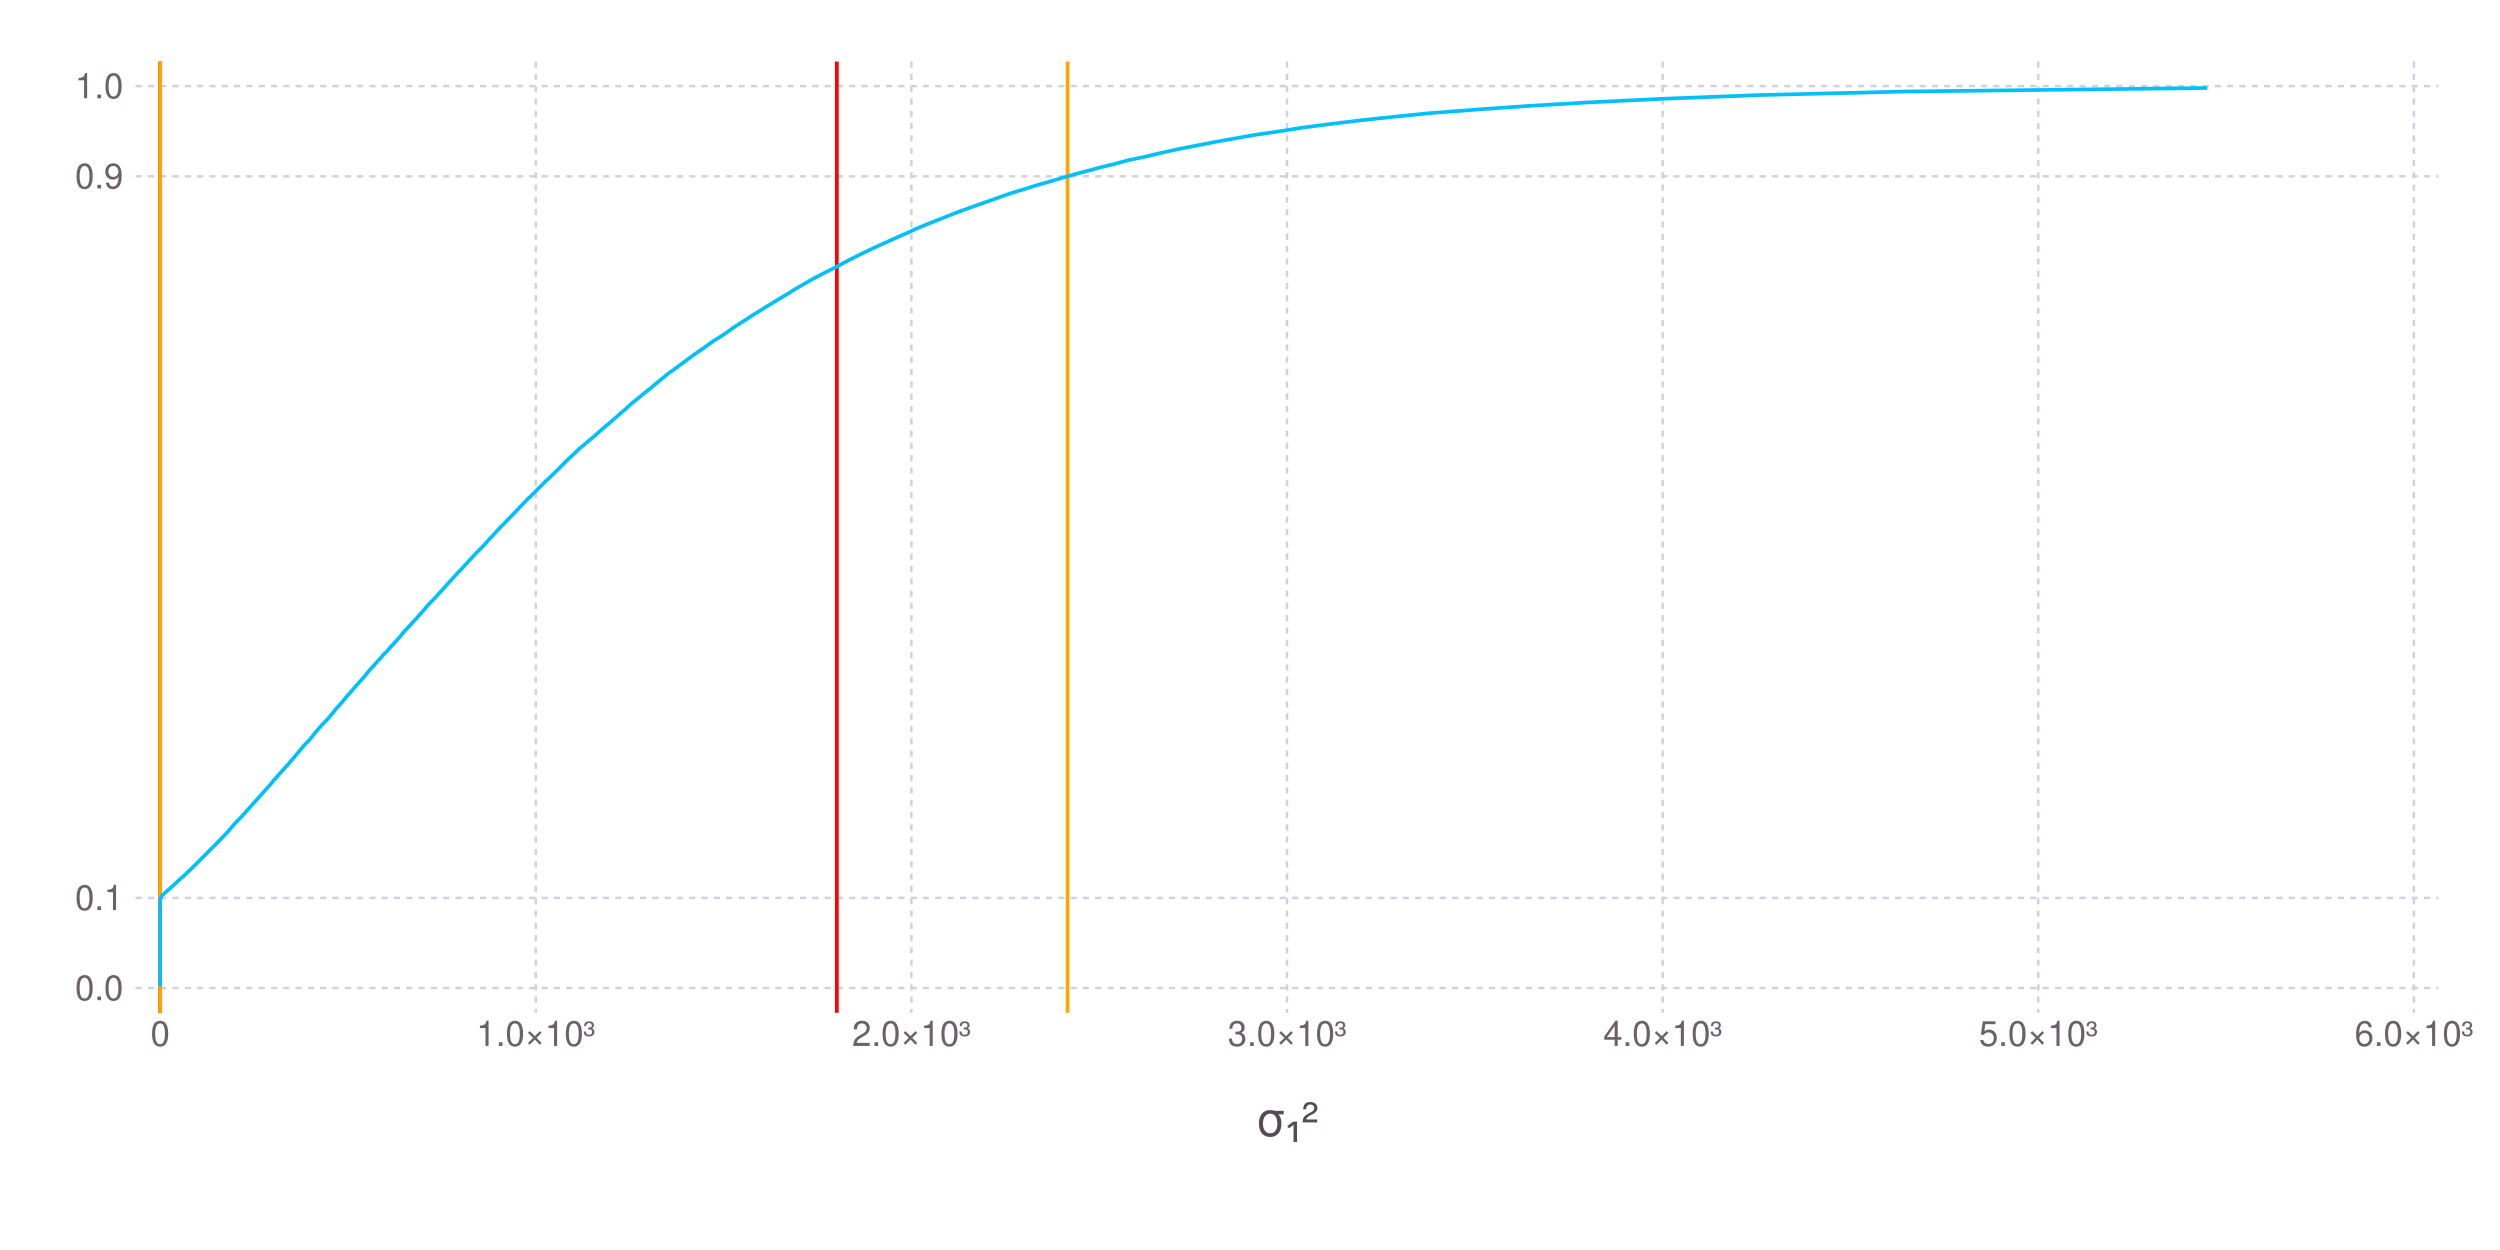
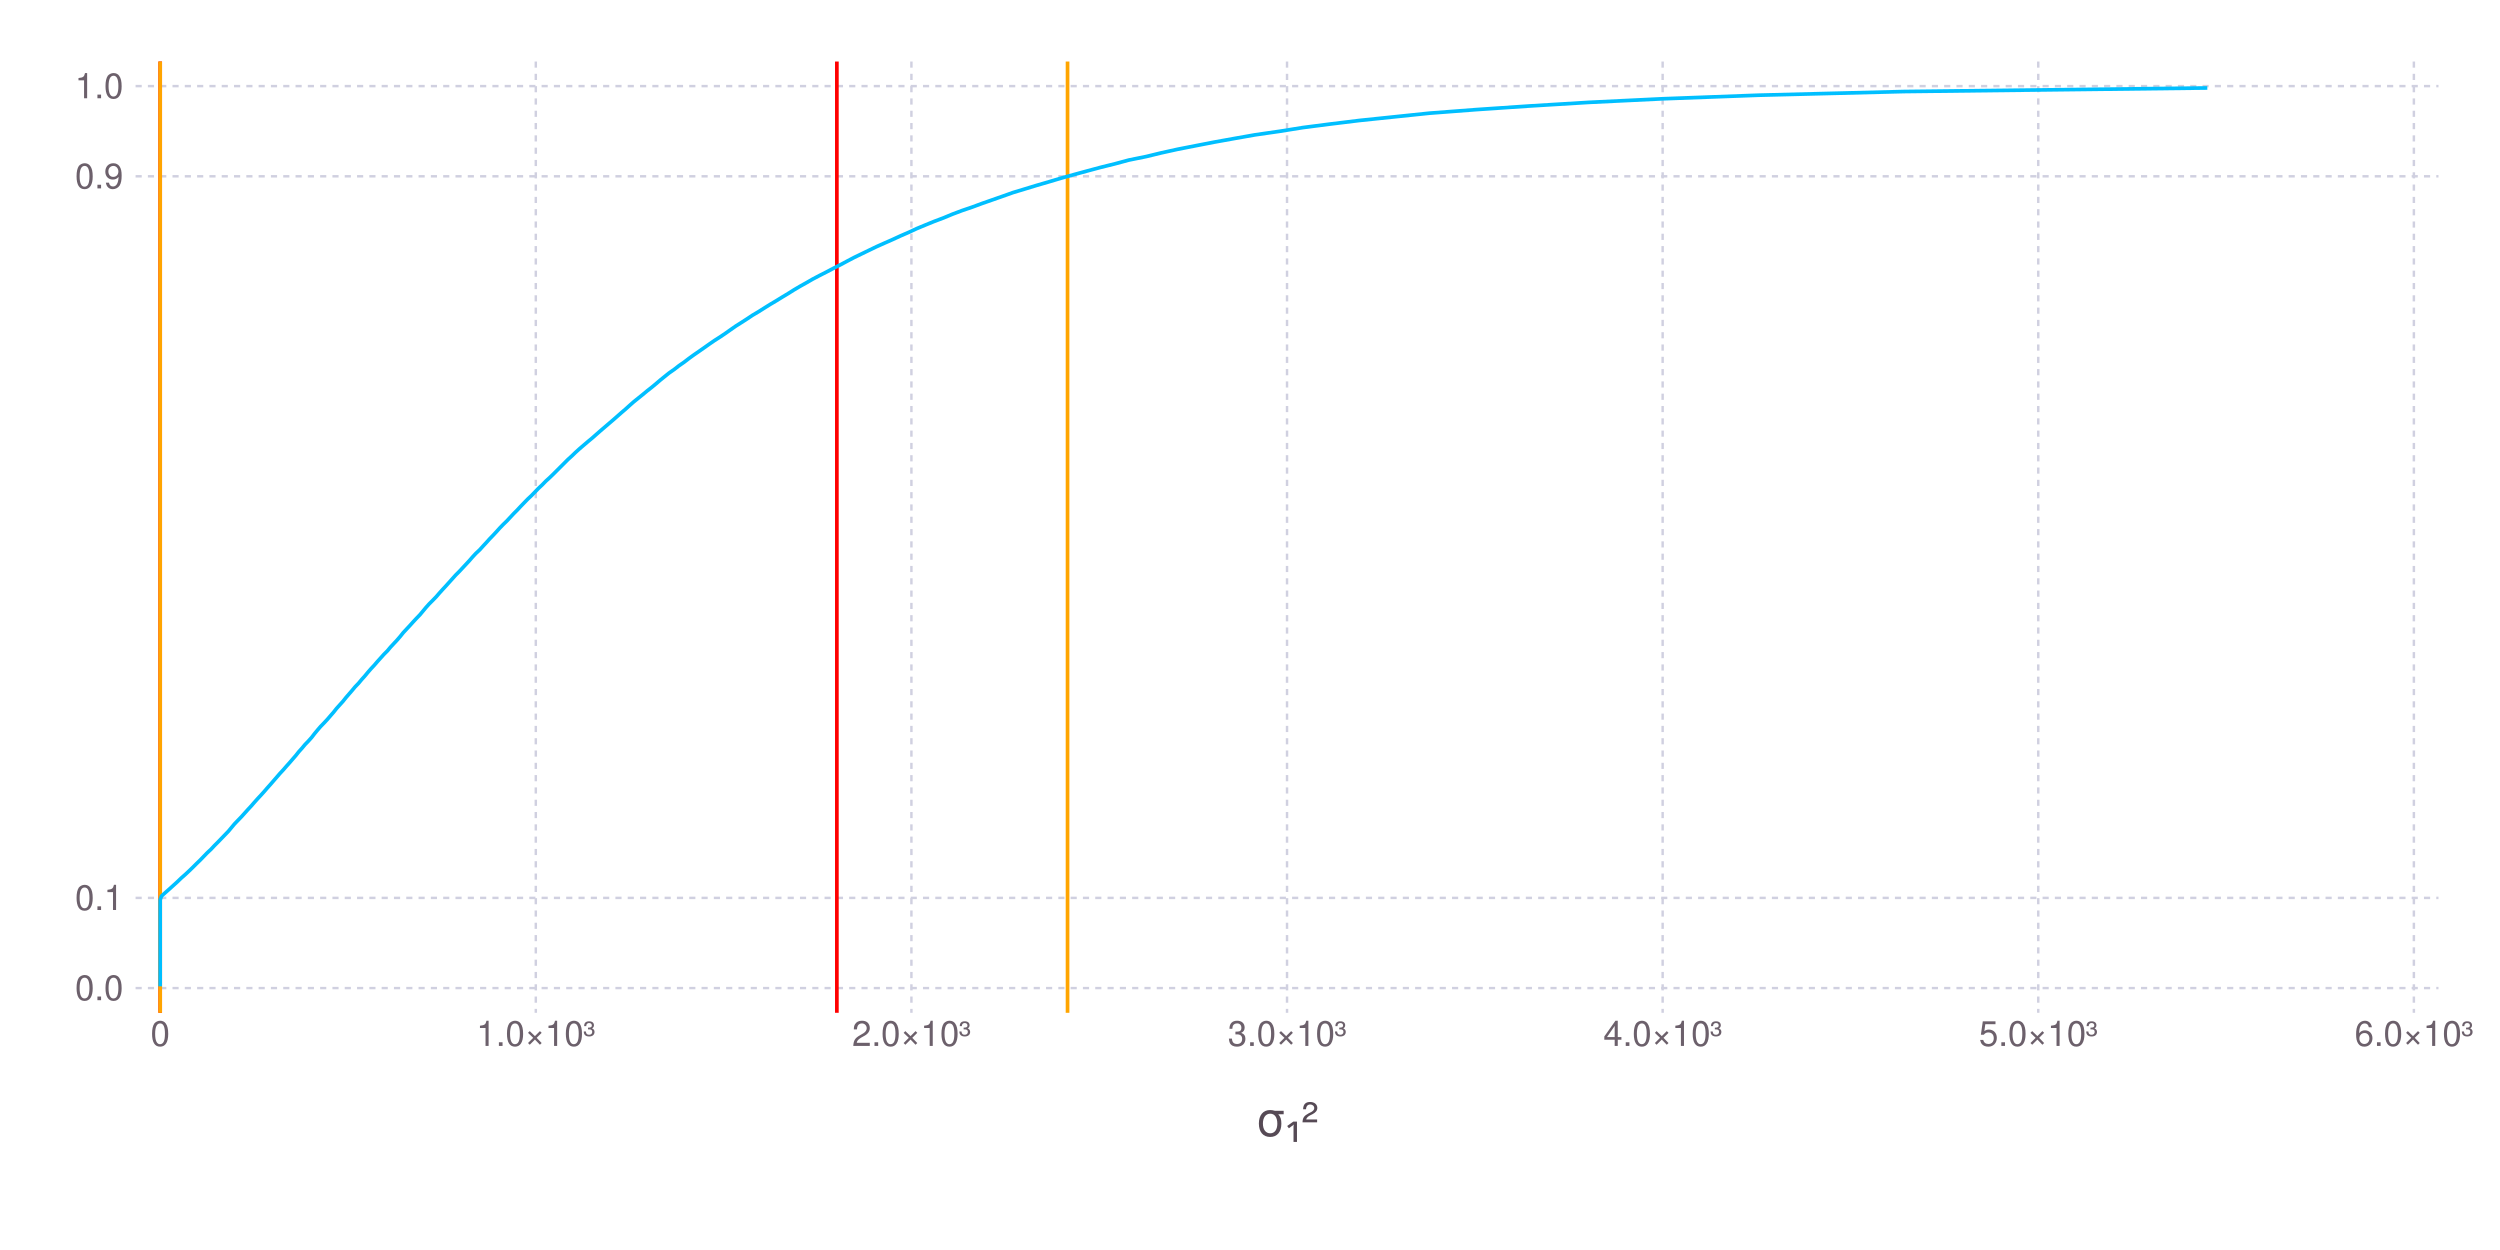
<svg xmlns="http://www.w3.org/2000/svg" version="1.2" width="203.2mm" height="101.6mm" viewBox="0 0 203.2 101.6" stroke="none" fill="#000000" stroke-width="0.3" font-size="3.88">
  <g class="plotroot xscalable yscalable" id="img-6ad5df3b-1">
    <g font-size="3.88" font-family="'PT Sans','Helvetica Neue','Helvetica',sans-serif" fill="#564A55" stroke="#000000" stroke-opacity="0.000" id="img-6ad5df3b-2">
-       <text x="104.61" y="89.99" text-anchor="middle" dy="0.6em">σ₁²</text>
+       <g transform="translate(104.61,89.99)">
+         <g class="primitive">
+           <text text-anchor="middle" dy="0.6em">σ₁²</text>
+         </g>
+       </g>
    </g>
    <g class="guide xlabels" font-size="2.82" font-family="'PT Sans Caption','Helvetica Neue','Helvetica',sans-serif" fill="#6C606B" id="img-6ad5df3b-3">
-       <text x="13.02" y="83.32" text-anchor="middle" dy="0.6em">0</text>
-       <text x="43.55" y="83.32" text-anchor="middle" dy="0.6em">1.0×10³</text>
-       <text x="74.08" y="83.32" text-anchor="middle" dy="0.6em">2.0×10³</text>
-       <text x="104.61" y="83.32" text-anchor="middle" dy="0.6em">3.0×10³</text>
-       <text x="135.14" y="83.32" text-anchor="middle" dy="0.6em">4.0×10³</text>
-       <text x="165.67" y="83.32" text-anchor="middle" dy="0.6em">5.0×10³</text>
-       <text x="196.2" y="83.32" text-anchor="middle" dy="0.6em">6.0×10³</text>
+       <g transform="translate(13.02,83.32)">
+         <g class="primitive">
+           <text text-anchor="middle" dy="0.6em">0</text>
+         </g>
+       </g>
+       <g transform="translate(43.55,83.32)">
+         <g class="primitive">
+           <text text-anchor="middle" dy="0.6em">1.0×10³</text>
+         </g>
+       </g>
+       <g transform="translate(74.08,83.32)">
+         <g class="primitive">
+           <text text-anchor="middle" dy="0.6em">2.0×10³</text>
+         </g>
+       </g>
+       <g transform="translate(104.61,83.32)">
+         <g class="primitive">
+           <text text-anchor="middle" dy="0.6em">3.0×10³</text>
+         </g>
+       </g>
+       <g transform="translate(135.14,83.32)">
+         <g class="primitive">
+           <text text-anchor="middle" dy="0.6em">4.0×10³</text>
+         </g>
+       </g>
+       <g transform="translate(165.67,83.32)">
+         <g class="primitive">
+           <text text-anchor="middle" dy="0.6em">5.0×10³</text>
+         </g>
+       </g>
+       <g transform="translate(196.2,83.32)">
+         <g class="primitive">
+           <text text-anchor="middle" dy="0.6em">6.0×10³</text>
+         </g>
+       </g>
    </g>
    <g clip-path="url(#img-6ad5df3b-4)">
      <g id="img-6ad5df3b-5">
        <g pointer-events="visible" opacity="1" fill="#000000" fill-opacity="0.000" stroke="#000000" stroke-opacity="0.000" class="guide background" id="img-6ad5df3b-6">
-           <rect x="11.02" y="5" width="187.18" height="77.32" />
+           <g transform="translate(104.61,43.66)">
+             <path d="M-93.59,-38.66 L 93.59 -38.66 93.59 38.66 -93.59 38.66 z" class="primitive" />
+           </g>
        </g>
        <g class="guide xgridlines yfixed" stroke-dasharray="0.5,0.5" stroke-width="0.2" stroke="#D0D0E0" id="img-6ad5df3b-7">
-           <path fill="none" d="M13.02,5 L 13.02 82.32" />
-           <path fill="none" d="M43.55,5 L 43.55 82.32" />
-           <path fill="none" d="M74.08,5 L 74.08 82.32" />
-           <path fill="none" d="M104.61,5 L 104.61 82.32" />
-           <path fill="none" d="M135.14,5 L 135.14 82.32" />
-           <path fill="none" d="M165.67,5 L 165.67 82.32" />
-           <path fill="none" d="M196.2,5 L 196.2 82.32" />
+           <g transform="translate(13.02,43.66)">
+             <path fill="none" d="M0,-38.66 L 0 38.66" class="primitive" />
+           </g>
+           <g transform="translate(43.55,43.66)">
+             <path fill="none" d="M0,-38.66 L 0 38.66" class="primitive" />
+           </g>
+           <g transform="translate(74.08,43.66)">
+             <path fill="none" d="M0,-38.66 L 0 38.66" class="primitive" />
+           </g>
+           <g transform="translate(104.61,43.66)">
+             <path fill="none" d="M0,-38.66 L 0 38.66" class="primitive" />
+           </g>
+           <g transform="translate(135.14,43.66)">
+             <path fill="none" d="M0,-38.66 L 0 38.66" class="primitive" />
+           </g>
+           <g transform="translate(165.67,43.66)">
+             <path fill="none" d="M0,-38.66 L 0 38.66" class="primitive" />
+           </g>
+           <g transform="translate(196.2,43.66)">
+             <path fill="none" d="M0,-38.66 L 0 38.66" class="primitive" />
+           </g>
        </g>
        <g class="guide ygridlines xfixed" stroke-dasharray="0.5,0.5" stroke-width="0.2" stroke="#D0D0E0" id="img-6ad5df3b-8">
-           <path fill="none" d="M11.02,80.31 L 198.2 80.31" />
-           <path fill="none" d="M11.02,72.98 L 198.2 72.98" />
-           <path fill="none" d="M11.02,14.33 L 198.2 14.33" />
-           <path fill="none" d="M11.02,7 L 198.2 7" />
+           <g transform="translate(104.61,80.31)">
+             <path fill="none" d="M-93.59,0 L 93.59 0" class="primitive" />
+           </g>
+           <g transform="translate(104.61,72.98)">
+             <path fill="none" d="M-93.59,0 L 93.59 0" class="primitive" />
+           </g>
+           <g transform="translate(104.61,14.33)">
+             <path fill="none" d="M-93.59,0 L 93.59 0" class="primitive" />
+           </g>
+           <g transform="translate(104.61,7)">
+             <path fill="none" d="M-93.59,0 L 93.59 0" class="primitive" />
+           </g>
        </g>
        <g class="plotpanel" id="img-6ad5df3b-9">
          <g class="yfixed" id="img-6ad5df3b-10">
            <g stroke-dasharray="none" stroke-width="0.3" stroke="#FF0000" id="img-6ad5df3b-11">
-               <path fill="none" d="M68.02,5 L 68.02 82.32" />
+               <g transform="translate(68.02,43.66)">
+                 <path fill="none" d="M0,-38.66 L 0 38.66" class="primitive" />
+               </g>
            </g>
            <g stroke-dasharray="none" stroke-width="0.3" stroke="#FF0000" id="img-6ad5df3b-12">
-               <path fill="none" d="M13.02,5 L 13.02 82.32" />
+               <g transform="translate(13.02,43.66)">
+                 <path fill="none" d="M0,-38.66 L 0 38.66" class="primitive" />
+               </g>
            </g>
          </g>
          <g class="yfixed" id="img-6ad5df3b-13">
            <g stroke-dasharray="none" stroke-width="0.3" stroke="#FFA500" id="img-6ad5df3b-14">
-               <path fill="none" d="M86.77,5 L 86.77 82.32" />
+               <g transform="translate(86.77,43.66)">
+                 <path fill="none" d="M0,-38.66 L 0 38.66" class="primitive" />
+               </g>
            </g>
            <g stroke-dasharray="none" stroke-width="0.3" stroke="#FFA500" id="img-6ad5df3b-15">
-               <path fill="none" d="M13.02,5 L 13.02 82.32" />
+               <g transform="translate(13.02,43.66)">
+                 <path fill="none" d="M0,-38.66 L 0 38.66" class="primitive" />
+               </g>
            </g>
          </g>
          <g stroke-width="0.3" fill="#000000" fill-opacity="0.000" class="geometry" id="img-6ad5df3b-16">
            <g stroke-dasharray="none" stroke="#00BFFF" id="img-6ad5df3b-17">
-               <path fill="none" d="M13.02,80.17 L 13.02 79.88 13.02 79.58 13.02 79.29 13.02 79 13.02 78.7 13.02 78.41 13.02 78.12 13.02 77.82 13.02 77.53 13.02 77.24 13.02 76.94 13.02 76.65 13.02 76.36 13.02 76.06 13.02 75.77 13.02 75.48 13.02 75.18 13.02 74.89 13.02 74.6 13.02 74.3 13.02 74.01 13.02 73.72 13.02 73.42 13.02 73.13 13.11 72.84 13.44 72.54 13.77 72.25 14.1 71.96 14.41 71.66 14.73 71.37 15.06 71.08 15.37 70.78 15.68 70.49 15.97 70.2 16.26 69.9 16.56 69.61 16.84 69.32 17.14 69.02 17.43 68.73 17.72 68.44 18 68.14 18.29 67.85 18.56 67.56 18.81 67.26 19.06 66.97 19.34 66.68 19.62 66.39 19.89 66.09 20.15 65.8 20.41 65.51 20.68 65.21 20.94 64.92 21.2 64.63 21.47 64.33 21.73 64.04 21.99 63.75 22.23 63.45 22.49 63.16 22.75 62.87 23.01 62.57 23.28 62.28 23.54 61.99 23.79 61.69 24.04 61.4 24.28 61.11 24.53 60.81 24.78 60.52 25.07 60.23 25.33 59.93 25.55 59.64 25.79 59.35 26.05 59.05 26.33 58.76 26.61 58.47 26.86 58.17 27.11 57.88 27.34 57.59 27.61 57.29 27.87 57 28.1 56.71 28.36 56.41 28.62 56.12 28.86 55.83 29.14 55.53 29.39 55.24 29.65 54.95 29.89 54.65 30.14 54.36 30.41 54.07 30.67 53.77 30.94 53.48 31.19 53.19 31.49 52.9 31.73 52.6 32.01 52.31 32.27 52.02 32.54 51.72 32.77 51.43 33.03 51.14 33.32 50.84 33.58 50.55 33.85 50.26 34.12 49.96 34.38 49.67 34.62 49.38 34.88 49.08 35.17 48.79 35.45 48.5 35.71 48.2 35.98 47.91 36.25 47.62 36.51 47.32 36.78 47.03 37.04 46.74 37.32 46.44 37.6 46.15 37.87 45.86 38.14 45.56 38.41 45.27 38.68 44.98 38.98 44.68 39.26 44.39 39.53 44.1 39.79 43.8 40.07 43.51 40.34 43.22 40.61 42.92 40.9 42.63 41.19 42.34 41.47 42.04 41.75 41.75 42.04 41.46 42.31 41.16 42.6 40.87 42.87 40.58 43.19 40.29 43.48 39.99 43.76 39.7 44.06 39.41 44.35 39.11 44.68 38.82 44.98 38.53 45.28 38.23 45.57 37.94 45.86 37.65 46.15 37.35 46.48 37.06 46.78 36.77 47.09 36.47 47.44 36.18 47.78 35.89 48.14 35.59 48.48 35.3 48.8 35.01 49.15 34.71 49.5 34.42 49.83 34.13 50.17 33.83 50.5 33.54 50.85 33.25 51.17 32.95 51.51 32.66 51.87 32.37 52.23 32.07 52.59 31.78 52.96 31.49 53.3 31.19 53.66 30.9 54.02 30.61 54.38 30.31 54.81 30.02 55.18 29.73 55.6 29.43 55.99 29.14 56.38 28.85 56.81 28.55 57.23 28.26 57.64 27.97 58.06 27.67 58.54 27.38 58.97 27.09 59.38 26.8 59.8 26.5 60.27 26.21 60.72 25.92 61.17 25.62 61.65 25.33 62.11 25.04 62.6 24.74 63.08 24.45 63.55 24.16 64.06 23.86 64.51 23.57 65.01 23.28 65.53 22.98 66.04 22.69 66.59 22.4 67.17 22.1 67.74 21.81 68.3 21.52 68.84 21.22 69.42 20.93 70.01 20.64 70.62 20.34 71.24 20.05 71.89 19.76 72.55 19.46 73.19 19.17 73.87 18.88 74.49 18.58 75.21 18.29 75.92 18 76.69 17.7 77.41 17.41 78.18 17.12 79.02 16.82 79.83 16.53 80.66 16.24 81.49 15.94 82.34 15.65 83.3 15.36 84.25 15.06 85.28 14.77 86.25 14.48 87.29 14.18 88.38 13.89 89.46 13.6 90.64 13.31 91.74 13.01 93.17 12.72 94.37 12.43 95.73 12.13 97.21 11.84 98.7 11.55 100.37 11.25 102.01 10.96 104.02 10.67 105.89 10.37 108.13 10.08 110.5 9.79 113.3 9.49 116.18 9.2 119.96 8.91 124.23 8.61 129.15 8.32 135.12 8.03 142.9 7.73 154.76 7.44 179.41 7.15" />
+               <g transform="translate(46.4,43.66)">
+                 <path fill="none" d="M-33.38,36.51 L -33.38 36.22 -33.38 35.92 -33.38 35.63 -33.38 35.34 -33.38 35.04 -33.38 34.75 -33.38 34.46 -33.38 34.16 -33.38 33.87 -33.38 33.58 -33.38 33.29 -33.38 32.99 -33.38 32.7 -33.38 32.41 -33.38 32.11 -33.38 31.82 -33.38 31.53 -33.38 31.23 -33.38 30.94 -33.38 30.65 -33.38 30.35 -33.38 30.06 -33.38 29.77 -33.38 29.47 -33.28 29.18 -32.96 28.89 -32.62 28.59 -32.3 28.3 -31.98 28.01 -31.67 27.71 -31.34 27.42 -31.03 27.13 -30.72 26.83 -30.43 26.54 -30.13 26.25 -29.84 25.95 -29.56 25.66 -29.25 25.37 -28.97 25.07 -28.68 24.78 -28.4 24.49 -28.11 24.19 -27.83 23.9 -27.59 23.61 -27.34 23.31 -27.06 23.02 -26.78 22.73 -26.51 22.43 -26.25 22.14 -25.98 21.85 -25.72 21.55 -25.46 21.26 -25.19 20.97 -24.92 20.67 -24.67 20.38 -24.41 20.09 -24.16 19.8 -23.9 19.5 -23.65 19.21 -23.38 18.92 -23.12 18.62 -22.86 18.33 -22.61 18.04 -22.35 17.74 -22.12 17.45 -21.86 17.16 -21.61 16.86 -21.33 16.57 -21.07 16.28 -20.84 15.98 -20.6 15.69 -20.35 15.4 -20.06 15.1 -19.79 14.81 -19.54 14.52 -19.28 14.22 -19.05 13.93 -18.79 13.64 -18.52 13.34 -18.29 13.05 -18.04 12.76 -17.78 12.46 -17.54 12.17 -17.26 11.88 -17.01 11.58 -16.75 11.29 -16.51 11 -16.25 10.7 -15.98 10.41 -15.73 10.12 -15.46 9.82 -15.2 9.53 -14.91 9.24 -14.66 8.94 -14.39 8.65 -14.12 8.36 -13.86 8.06 -13.63 7.77 -13.36 7.48 -13.08 7.18 -12.82 6.89 -12.55 6.6 -12.27 6.31 -12.02 6.01 -11.78 5.72 -11.52 5.43 -11.22 5.13 -10.94 4.84 -10.69 4.55 -10.42 4.25 -10.15 3.96 -9.89 3.67 -9.62 3.37 -9.36 3.08 -9.07 2.79 -8.79 2.49 -8.52 2.2 -8.25 1.91 -7.99 1.61 -7.72 1.32 -7.41 1.03 -7.14 0.73 -6.87 0.44 -6.61 0.15 -6.32 -0.15 -6.05 -0.44 -5.79 -0.73 -5.5 -1.03 -5.2 -1.32 -4.93 -1.61 -4.65 -1.91 -4.36 -2.2 -4.09 -2.49 -3.8 -2.79 -3.52 -3.08 -3.21 -3.37 -2.92 -3.67 -2.64 -3.96 -2.33 -4.25 -2.04 -4.55 -1.72 -4.84 -1.42 -5.13 -1.12 -5.43 -0.83 -5.72 -0.54 -6.01 -0.24 -6.31 0.08 -6.6 0.38 -6.89 0.7 -7.18 1.05 -7.48 1.39 -7.77 1.74 -8.06 2.08 -8.36 2.41 -8.65 2.75 -8.94 3.1 -9.24 3.44 -9.53 3.77 -9.82 4.11 -10.12 4.45 -10.41 4.77 -10.7 5.11 -11 5.47 -11.29 5.83 -11.58 6.19 -11.88 6.56 -12.17 6.91 -12.46 7.26 -12.76 7.62 -13.05 7.98 -13.34 8.41 -13.64 8.78 -13.93 9.2 -14.22 9.59 -14.52 9.99 -14.81 10.41 -15.1 10.84 -15.4 11.25 -15.69 11.67 -15.98 12.14 -16.28 12.57 -16.57 12.98 -16.86 13.41 -17.16 13.87 -17.45 14.32 -17.74 14.77 -18.04 15.26 -18.33 15.72 -18.62 16.2 -18.92 16.69 -19.21 17.16 -19.5 17.66 -19.8 18.12 -20.09 18.61 -20.38 19.13 -20.67 19.65 -20.97 20.2 -21.26 20.77 -21.55 21.34 -21.85 21.91 -22.14 22.45 -22.43 23.02 -22.73 23.62 -23.02 24.22 -23.31 24.84 -23.61 25.49 -23.9 26.15 -24.19 26.8 -24.49 27.47 -24.78 28.09 -25.07 28.81 -25.37 29.52 -25.66 30.29 -25.95 31.01 -26.25 31.78 -26.54 32.63 -26.83 33.44 -27.13 34.27 -27.42 35.1 -27.71 35.94 -28.01 36.9 -28.3 37.85 -28.59 38.88 -28.89 39.85 -29.18 40.89 -29.47 41.99 -29.77 43.07 -30.06 44.24 -30.35 45.35 -30.65 46.78 -30.94 47.97 -31.23 49.33 -31.53 50.81 -31.82 52.3 -32.11 53.97 -32.41 55.61 -32.7 57.62 -32.99 59.49 -33.29 61.74 -33.58 64.11 -33.87 66.9 -34.16 69.78 -34.46 73.57 -34.75 77.84 -35.04 82.75 -35.34 88.72 -35.63 96.5 -35.92 108.36 -36.22 133.01 -36.51" class="primitive" />
+               </g>
            </g>
          </g>
        </g>
      </g>
    </g>
    <g class="guide ylabels" font-size="2.82" font-family="'PT Sans Caption','Helvetica Neue','Helvetica',sans-serif" fill="#6C606B" id="img-6ad5df3b-18">
-       <text x="10.02" y="80.31" text-anchor="end" dy="0.35em">0.0</text>
-       <text x="10.02" y="72.98" text-anchor="end" dy="0.35em">0.1</text>
-       <text x="10.02" y="14.33" text-anchor="end" dy="0.35em">0.9</text>
-       <text x="10.02" y="7" text-anchor="end" dy="0.35em">1.0</text>
+       <g transform="translate(10.02,80.31)">
+         <g class="primitive">
+           <text text-anchor="end" dy="0.35em">0.0</text>
+         </g>
+       </g>
+       <g transform="translate(10.02,72.98)">
+         <g class="primitive">
+           <text text-anchor="end" dy="0.35em">0.1</text>
+         </g>
+       </g>
+       <g transform="translate(10.02,14.33)">
+         <g class="primitive">
+           <text text-anchor="end" dy="0.35em">0.9</text>
+         </g>
+       </g>
+       <g transform="translate(10.02,7)">
+         <g class="primitive">
+           <text text-anchor="end" dy="0.35em">1.0</text>
+         </g>
+       </g>
    </g>
  </g>
  <defs>
    <clipPath id="img-6ad5df3b-4">
      <path d="M11.02,5 L 198.2 5 198.2 82.32 11.02 82.32" />
    </clipPath>
  </defs>
</svg>
